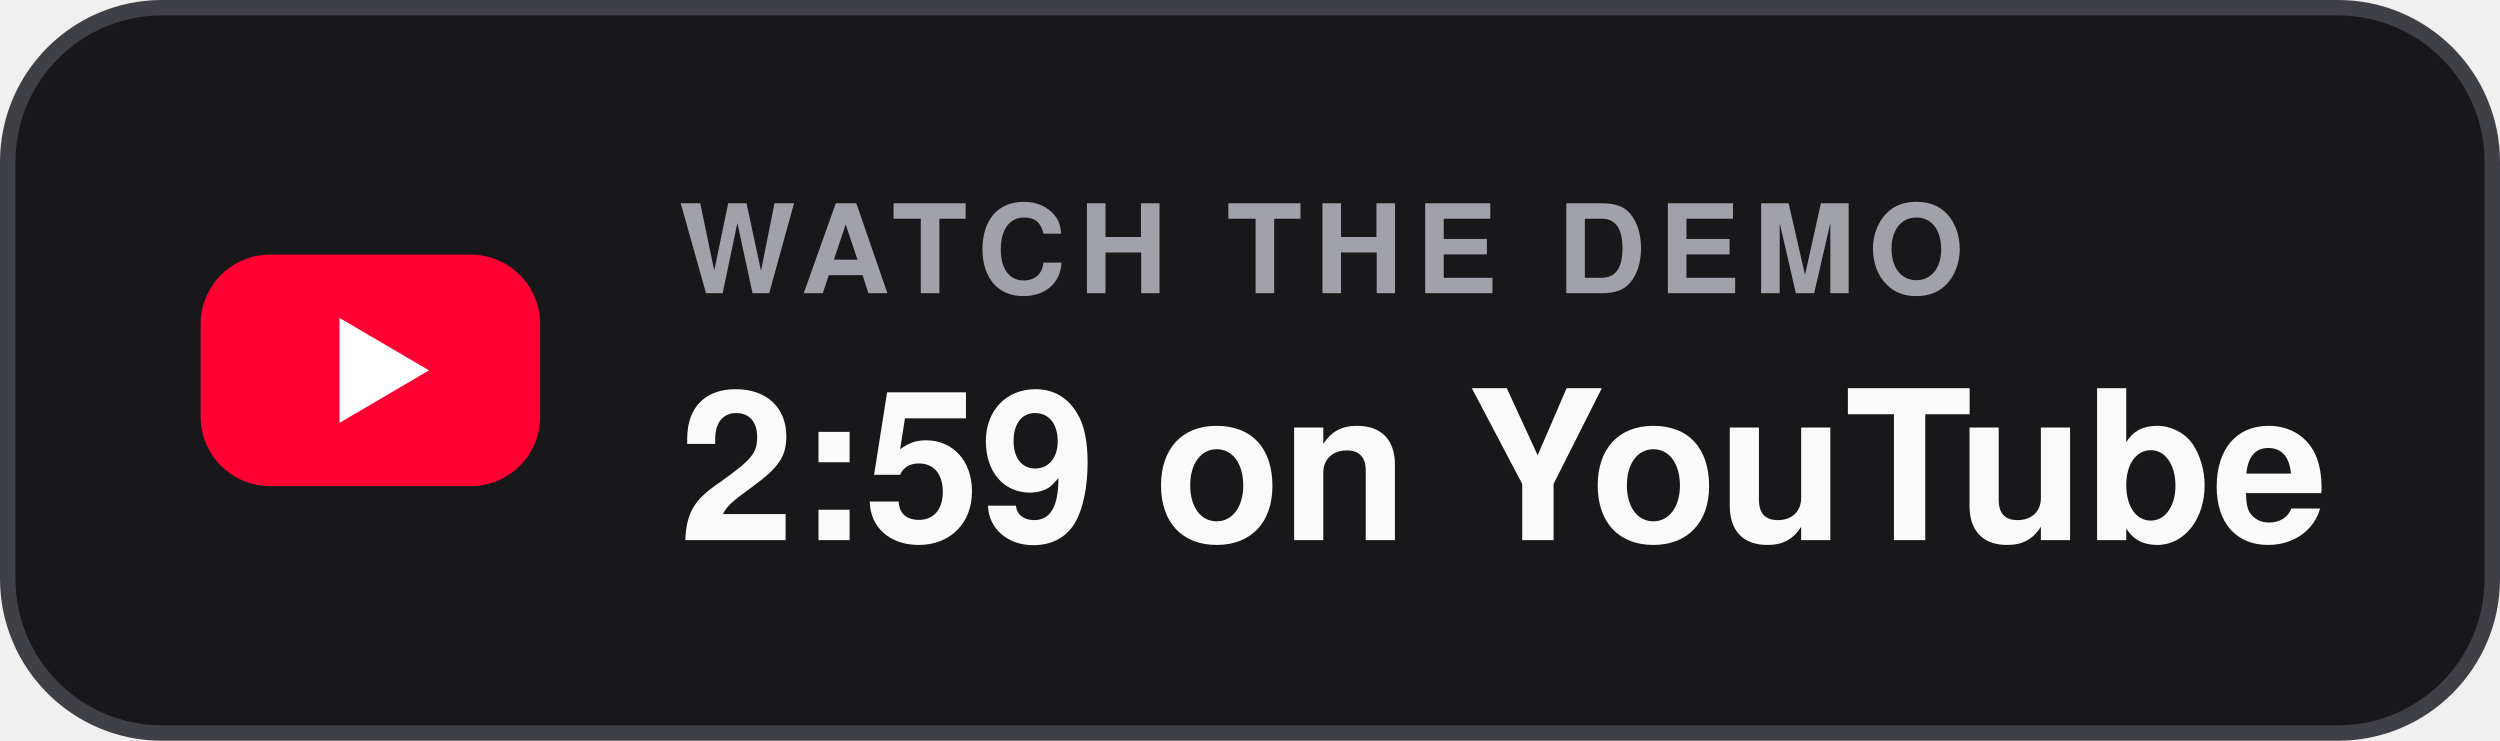
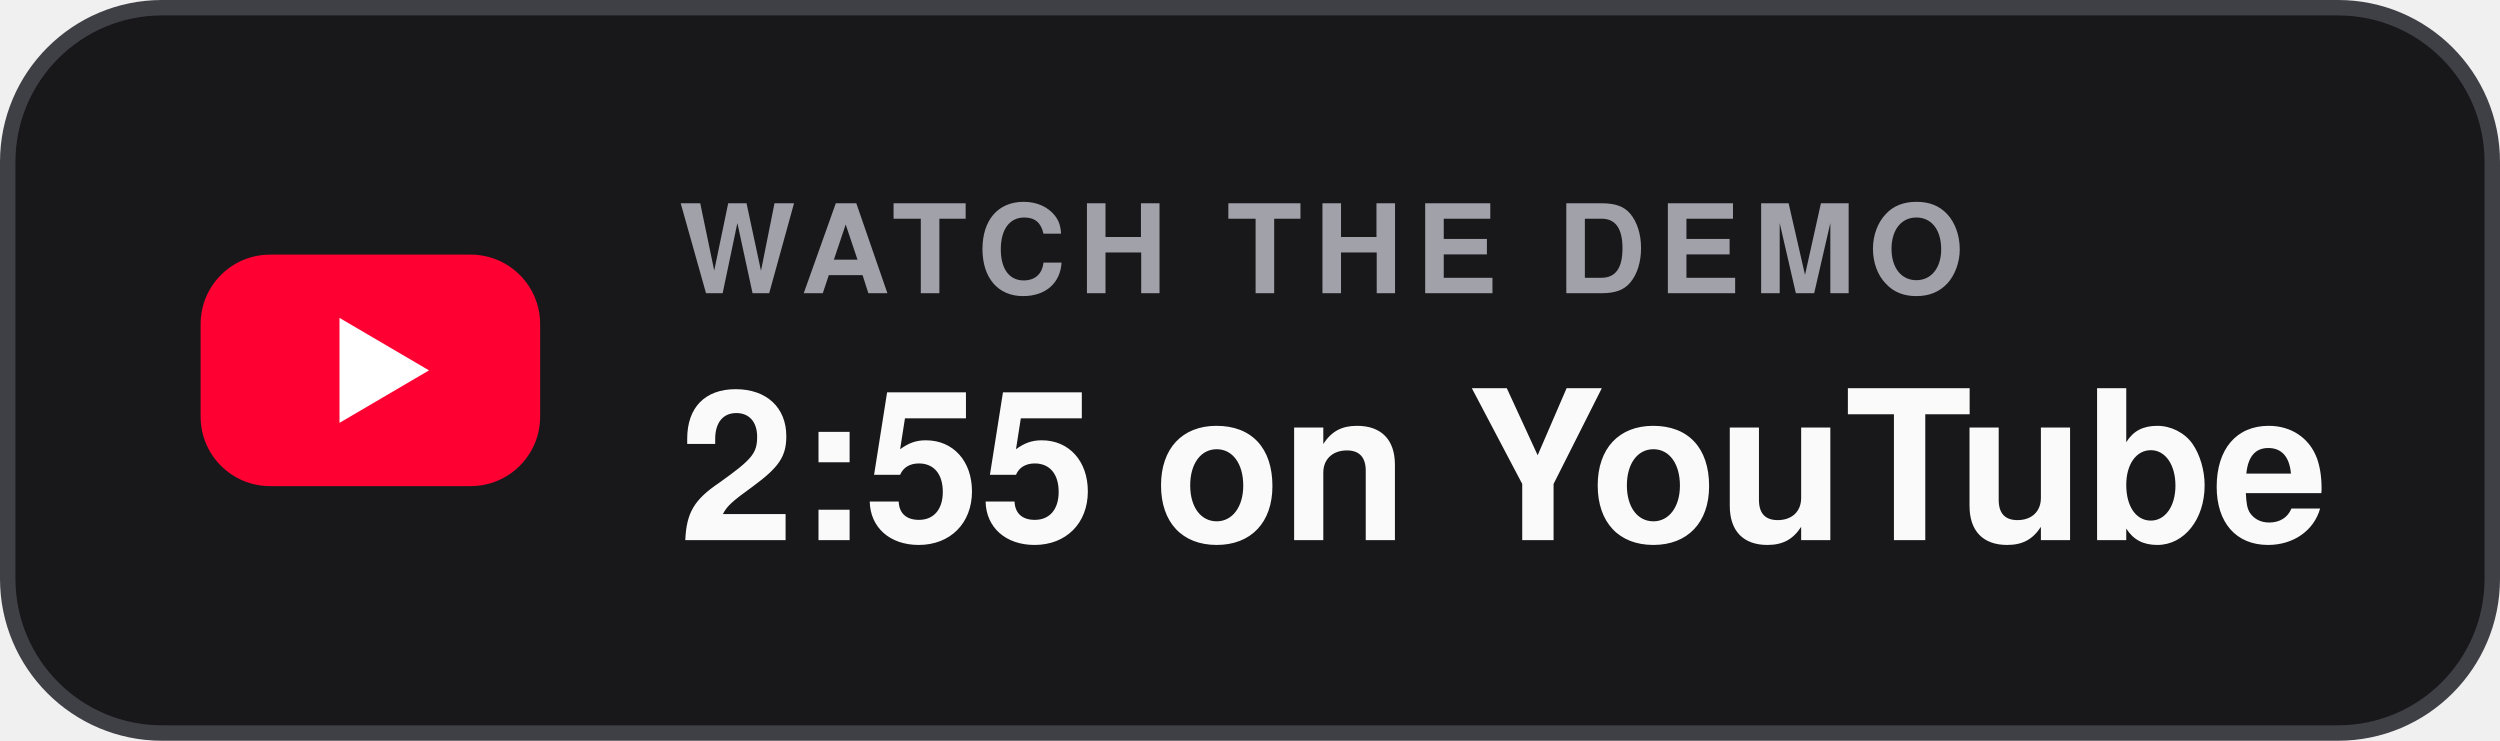
- <svg xmlns="http://www.w3.org/2000/svg" width="162" height="48" viewBox="0 0 162 48" role="img" aria-label="watch the demo: 2:59 on YouTube">
+ <svg xmlns="http://www.w3.org/2000/svg" width="162" height="48" viewBox="0 0 162 48" role="img" aria-label="watch the demo: 2:55 on YouTube">
  <rect x="0.5" y="0.5" width="161" height="47" rx="10" fill="#18181B" stroke="#3F3F46" />
  <g transform="translate(12 12)">
    <rect x="1" y="4.5" width="22" height="15" rx="4.5" fill="#FF0033" />
    <path d="M10 8.6v6.8l5.8-3.4z" fill="#fff" />
  </g>
  <text x="44" y="19" fill="#A1A1AA" font-family="-apple-system, BlinkMacSystemFont, 'Segoe UI', Helvetica, Arial, sans-serif" font-size="8" font-weight="600" letter-spacing="0.8">WATCH THE DEMO</text>
-   <text x="44" y="35" fill="#FAFAFA" font-family="-apple-system, BlinkMacSystemFont, 'Segoe UI', Helvetica, Arial, sans-serif" font-size="13.5" font-weight="700">2:59 on YouTube</text>
+   <text x="44" y="35" fill="#FAFAFA" font-family="-apple-system, BlinkMacSystemFont, 'Segoe UI', Helvetica, Arial, sans-serif" font-size="13.5" font-weight="700">2:55 on YouTube</text>
</svg>
